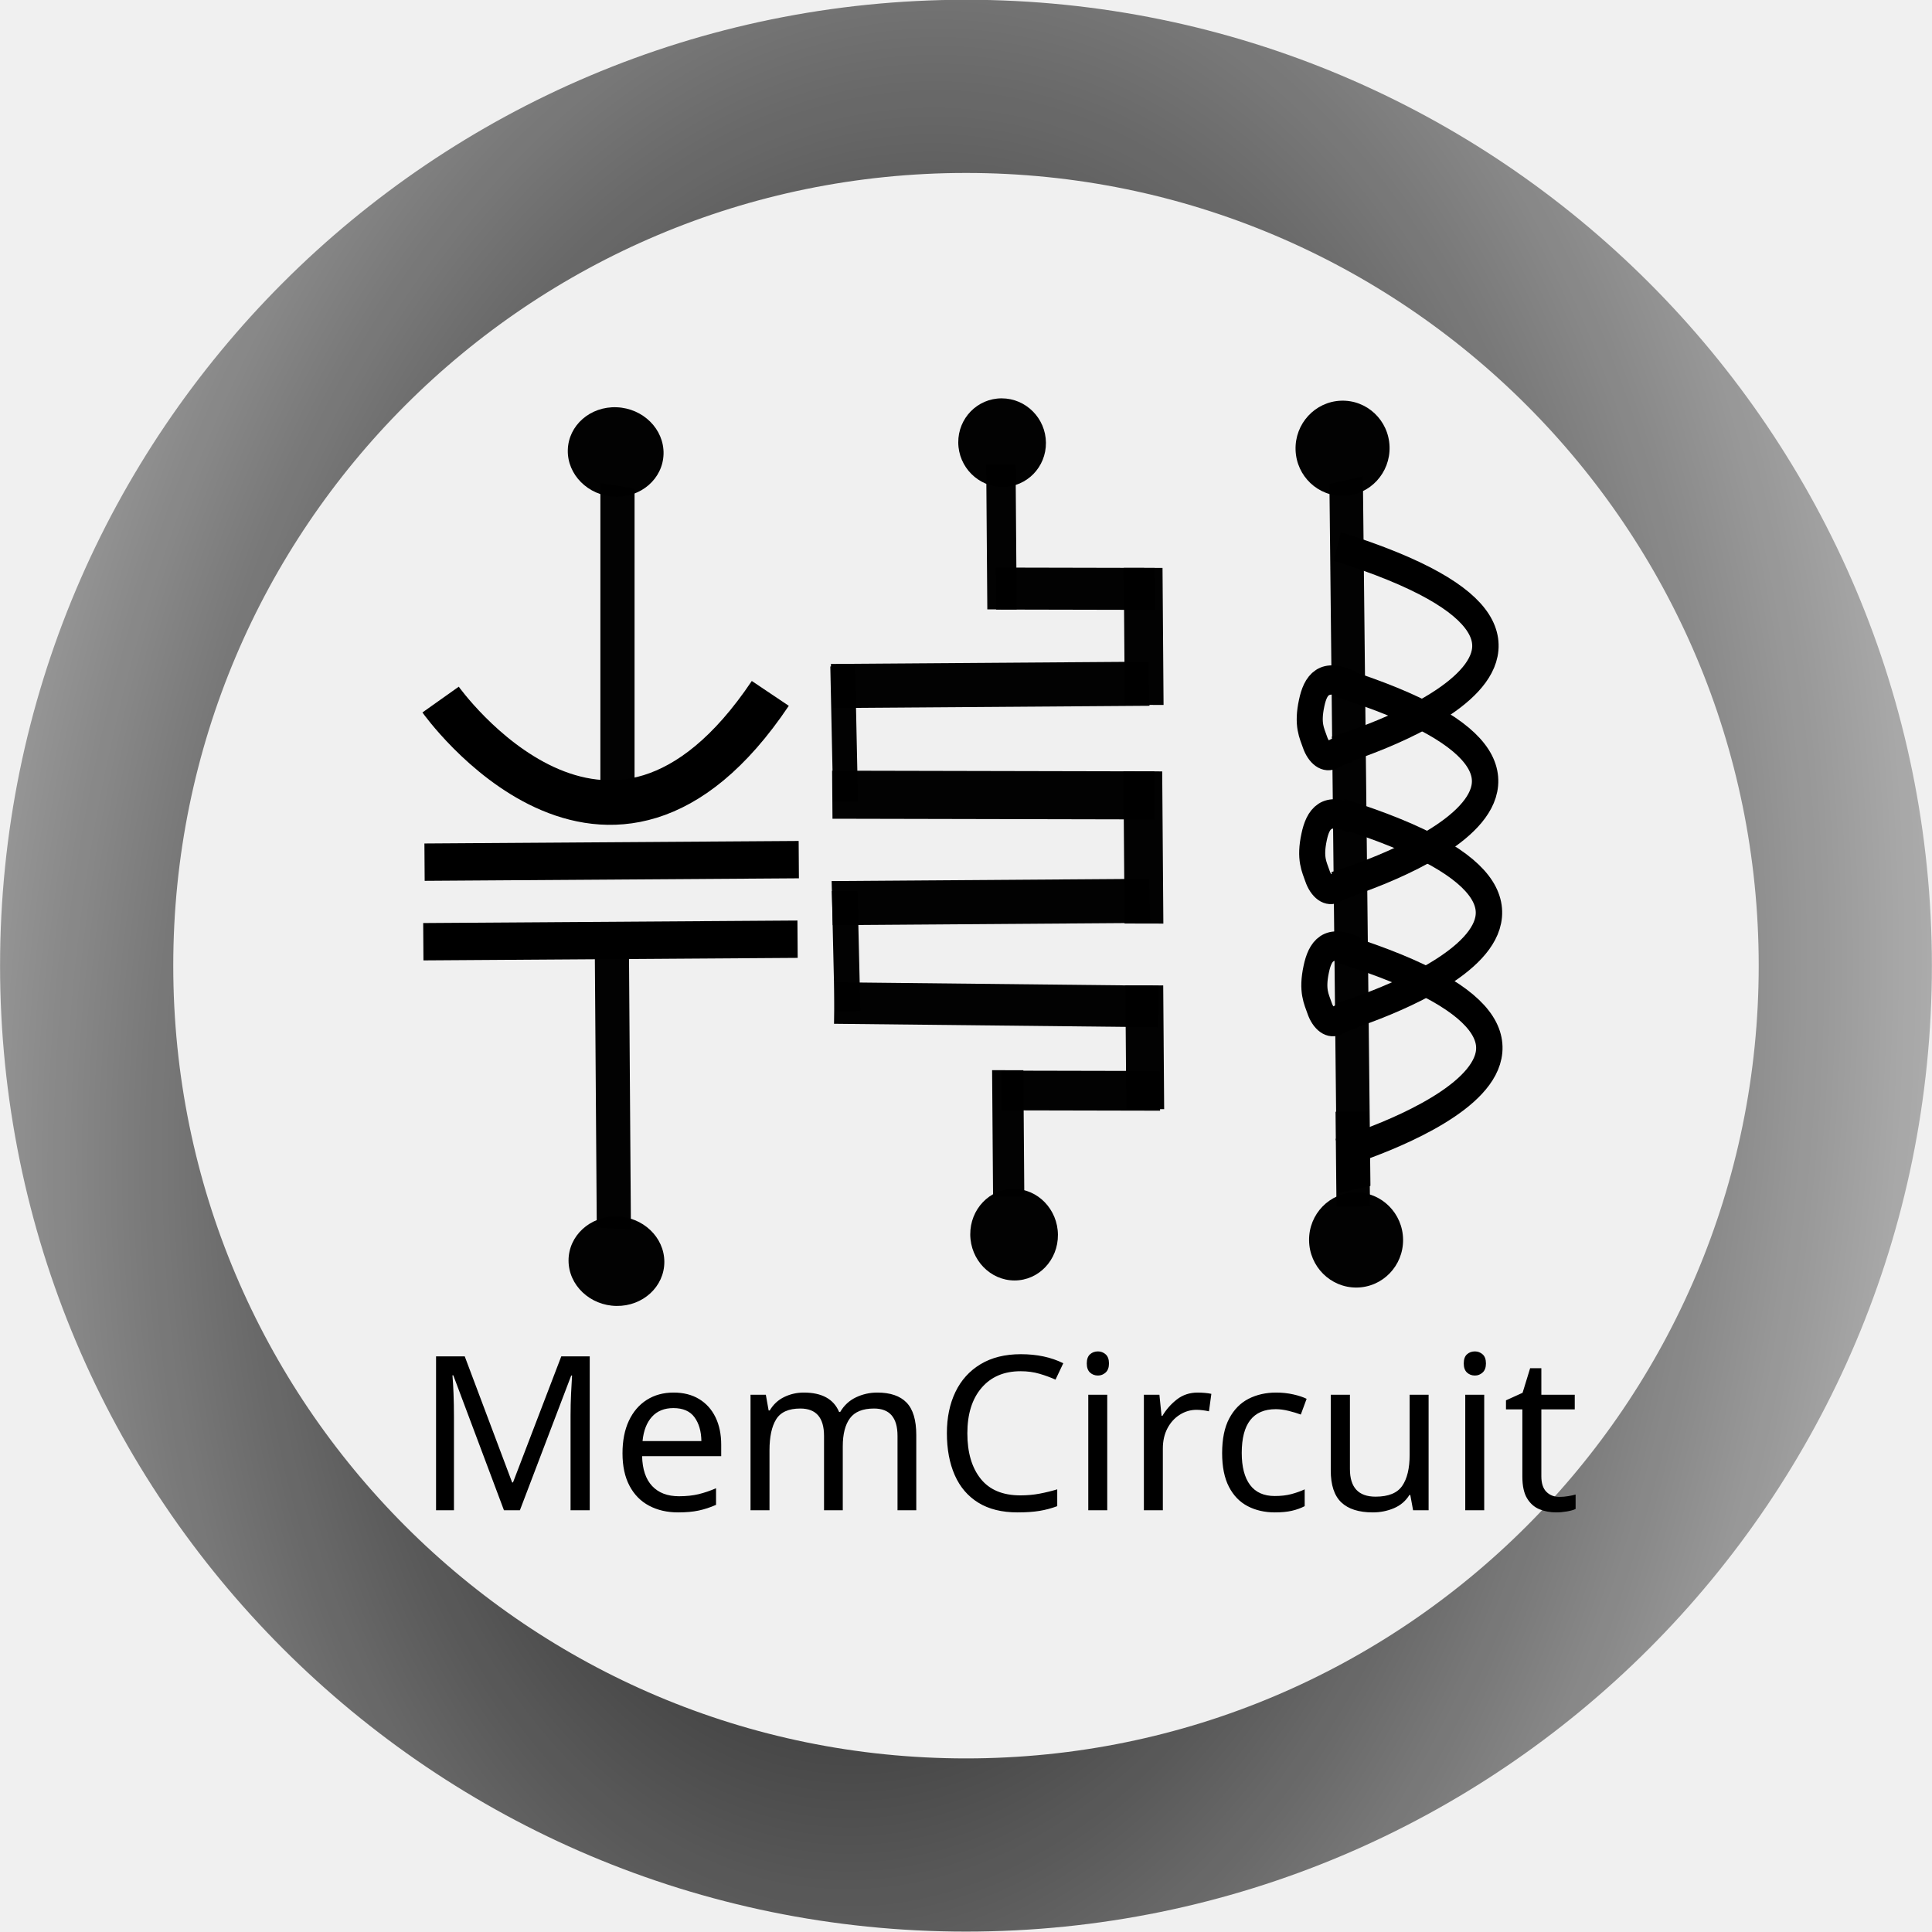
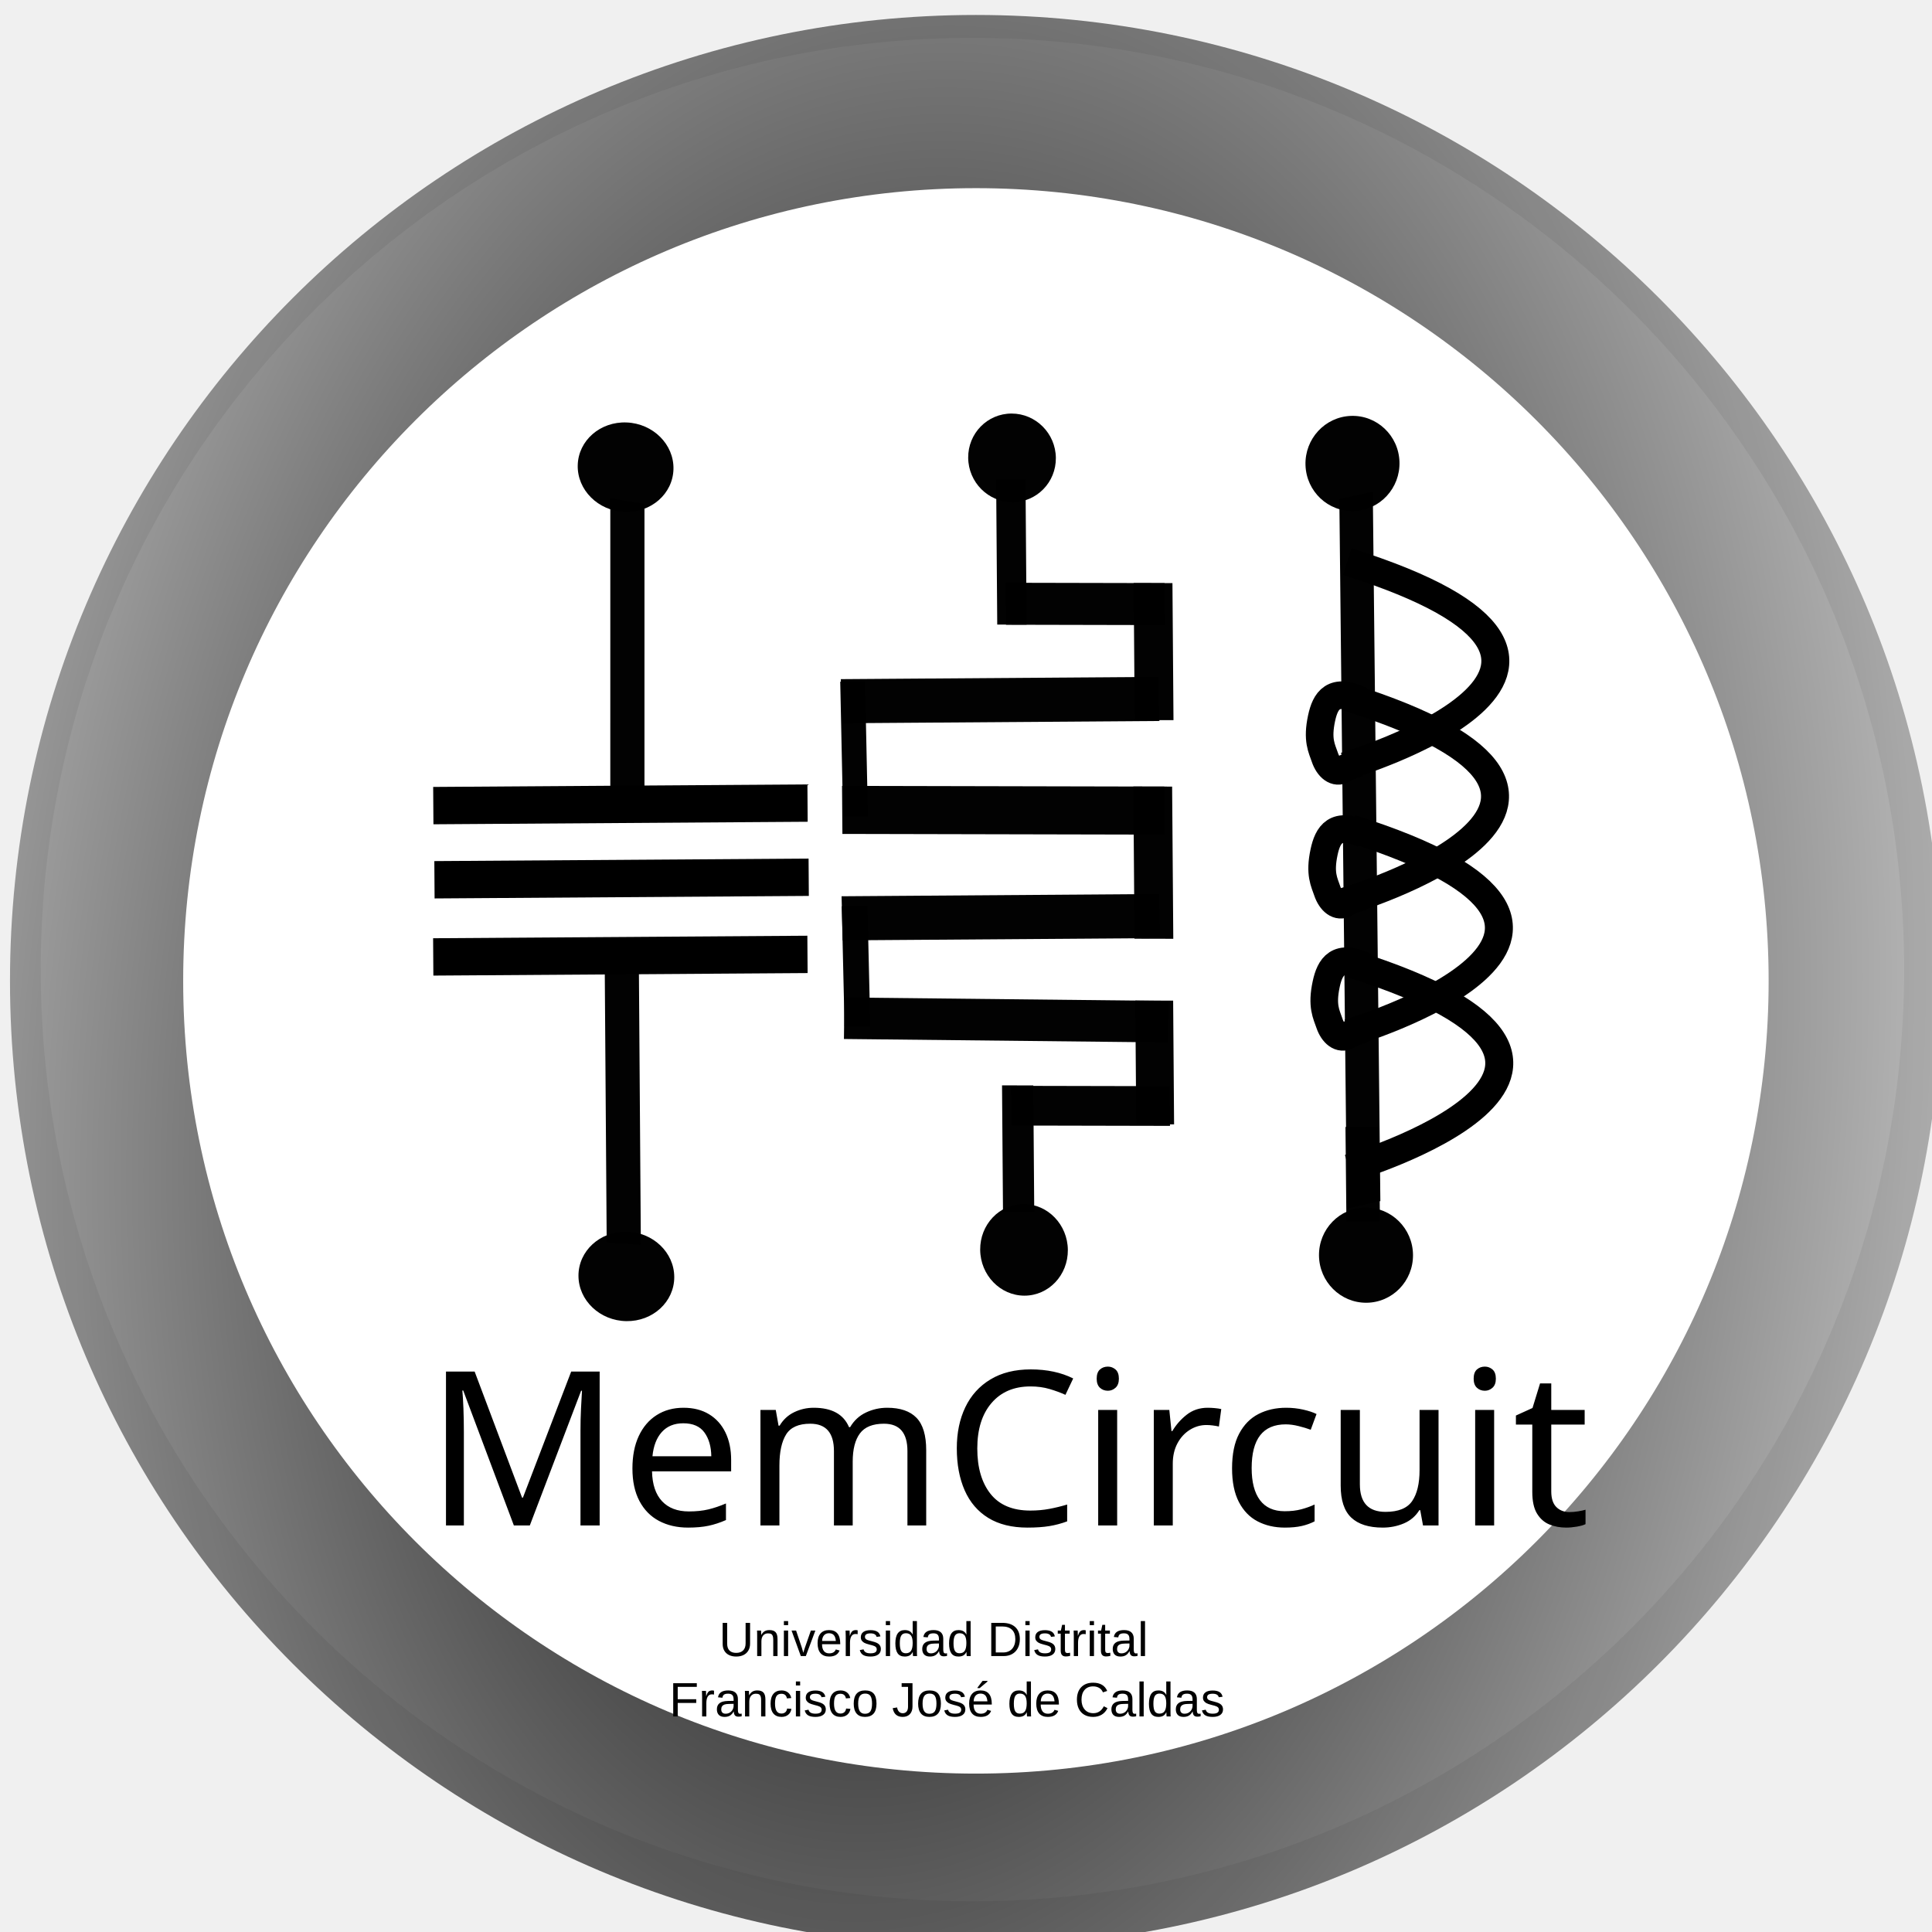
<svg xmlns="http://www.w3.org/2000/svg" xmlns:xlink="http://www.w3.org/1999/xlink" width="1600.591" height="1600.122" id="svg3126" version="1.1">
  <defs id="defs3128">
    <linearGradient id="linearGradient3862">
      <stop style="stop-color:#000000;stop-opacity:1;" offset="0" id="stop3864" />
      <stop style="stop-color:#000000;stop-opacity:0;" offset="1" id="stop3866" />
    </linearGradient>
    <radialGradient xlink:href="#linearGradient3862" id="radialGradient3872" cx="-72.062" cy="41.18" fx="-72.062" fy="41.18" r="53.401" gradientUnits="userSpaceOnUse" gradientTransform="matrix(1.500859,0.1258195,-0.1948124,2.323852,43.31478,-42.60471)" />
+     <radialGradient xlink:href="#linearGradient3862-8" id="radialGradient3872-4" cx="-72.062" cy="41.18" fx="-72.062" fy="41.18" r="53.401" gradientUnits="userSpaceOnUse" gradientTransform="matrix(1.500859,0.1258195,-0.1948124,2.323852,43.31478,-42.60471)" />
+     <linearGradient id="linearGradient3862-8">
+       <stop style="stop-color:#000000;stop-opacity:1;" offset="0" id="stop3864-1" />
+       <stop style="stop-color:#000000;stop-opacity:0;" offset="1" id="stop3866-8" />
+     </linearGradient>
+     <radialGradient r="53.401" fy="41.18" fx="-72.062" cy="41.18" cx="-72.062" gradientTransform="matrix(1.500859,0.1258195,-0.1948124,2.323852,43.31478,-42.60471)" gradientUnits="userSpaceOnUse" id="radialGradient3861" xlink:href="#linearGradient3862-8" />
+     <radialGradient xlink:href="#linearGradient3862-8" id="radialGradient3076" gradientUnits="userSpaceOnUse" gradientTransform="matrix(1.500859,0.1258195,-0.1948124,2.323852,43.31478,-42.60471)" cx="-72.062" cy="41.18" fx="-72.062" fy="41.18" r="53.401" />
  </defs>
  <g id="layer2" transform="translate(2529.717,1947.075)" />
  <g id="layer1" transform="translate(2529.717,1947.075)">
-     <g id="g3111" transform="matrix(0.7968302,0,0,0.7968302,-513.9494,-395.6249)">
-       <path transform="matrix(-0.08153085,-2.472594,2.442744,-0.08882338,-2590.852,-1095.553)" d="m 154.286,600.934 c 0,11.046 -8.954,20 -20,20 -11.046,0 -20,-8.954 -20,-20 0,-11.046 8.954,-20 20,-20 11.046,0 20,8.954 20,20 z" id="path3087-9-7-9" style="opacity:0.99;fill:#000000;fill-opacity:1;stroke:none" />
-       <g transform="matrix(0.09752685,13.49887,-13.49887,0.09752685,928.7959,-611.8413)" id="g3020">
-         <g id="g3125" transform="matrix(2.195637,1.926875,-2.149859,1.944509,-44.52945,99.97052)">
-           <path transform="matrix(0.04224699,-0.04211878,0.04627101,0.04724681,-10.99867,-18.3946)" d="m 154.286,600.934 c 0,11.046 -8.954,20 -20,20 -11.046,0 -20,-8.954 -20,-20 0,-11.046 8.954,-20 20,-20 11.046,0 20,8.954 20,20 z" id="path3087-9-7" style="opacity:0.99;fill:#000000;fill-opacity:1;stroke:none" />
-           <rect transform="matrix(-0.7081805,0.7060314,0.6996905,0.7144461,0,0)" y="18.546" x="-12.178" height="0.943" width="2.371" id="rect2985-1-5" style="opacity:0.99;fill:#000000;fill-opacity:1;stroke:none" />
-         </g>
-         <g id="g3223" transform="matrix(3.071864,-0.05472454,0.07979746,2.736963,79.12056,114.3113)">
-           <path id="path3015" d="m -44.955,13.158 c 2.94,-9.332 5.124,0.21 5.124,0.21" style="fill:none;stroke:#000000;stroke-width:0.743px;stroke-linecap:butt;stroke-linejoin:miter;stroke-opacity:1" />
-           <path id="path3015-8" d="m -41.565,13.262 c 2.94,-9.332 5.124,0.21 5.124,0.21" style="fill:none;stroke:#000000;stroke-width:0.743px;stroke-linecap:butt;stroke-linejoin:miter;stroke-opacity:1" />
-           <path id="path3015-3" d="m -38.267,13.246 c 2.94,-9.332 5.124,0.21 5.124,0.21" style="fill:none;stroke:#000000;stroke-width:0.743px;stroke-linecap:butt;stroke-linejoin:miter;stroke-opacity:1" />
-           <path id="path3015-8-1" d="m -34.877,13.331 c 2.94,-9.332 5.124,0.21 5.124,0.21" style="fill:none;stroke:#000000;stroke-width:0.743px;stroke-linecap:butt;stroke-linejoin:miter;stroke-opacity:1" />
-           <path id="path3185" d="m -41.464,12.863 c -0.356,0.78 -0.028,1.01 0.404,1.127 0.546,0.149 0.757,0.015 0.988,-0.065 0.259,-0.09 0.422,-0.297 0.318,-0.501 -0.096,-0.188 -0.149,-0.48 -0.149,-0.48" style="fill:none;stroke:#000000;stroke-width:0.733px;stroke-linecap:butt;stroke-linejoin:miter;stroke-opacity:1" />
-           <path id="path3185-0" d="m -38.108,12.888 c -0.356,0.78 -0.028,1.01 0.404,1.127 0.546,0.149 0.757,0.015 0.988,-0.065 0.259,-0.09 0.422,-0.297 0.318,-0.501 -0.096,-0.188 -0.149,-0.48 -0.149,-0.48" style="fill:none;stroke:#000000;stroke-width:0.733px;stroke-linecap:butt;stroke-linejoin:miter;stroke-opacity:1" />
-           <path id="path3185-0-8" d="m -34.795,12.921 c -0.356,0.78 -0.028,1.01 0.404,1.127 0.546,0.149 0.757,0.015 0.988,-0.065 0.259,-0.09 0.422,-0.297 0.318,-0.501 -0.096,-0.188 -0.149,-0.48 -0.149,-0.48" style="fill:none;stroke:#000000;stroke-width:0.733px;stroke-linecap:butt;stroke-linejoin:miter;stroke-opacity:1" />
-         </g>
-         <rect style="opacity:0.99;fill:#000000;fill-opacity:1;stroke:none" id="rect2985-1-5-2" width="54.648" height="2.641" x="-96.207" y="-156.647" transform="matrix(0.9999941,-0.00342964,-0.2136002,-0.9769212,0,0)" />
-       </g>
-       <g id="g3058" transform="matrix(0.09752685,13.49887,-13.49887,0.09752685,547.7939,-621.4513)">
-         <rect style="opacity:0.99;fill:#000000;fill-opacity:1;stroke:none" id="rect2985-5" width="11.167" height="2.262" x="-62.104" y="149.287" transform="matrix(0.9999999,-3.7978979e-4,-0.0093793,0.999956,0,0)" />
-         <rect style="opacity:0.99;fill:#000000;fill-opacity:1;stroke:none" id="rect2987-6" width="3.234" height="12.227" x="-54.16" y="138.637" transform="matrix(0.9999999,-3.7978979e-4,-0.0093793,0.999956,0,0)" />
-         <rect style="opacity:0.99;fill:#000000;fill-opacity:1;stroke:none" id="rect2989" width="10.554" height="2.987" x="-54.16" y="138.03" transform="matrix(0.9999999,-3.7978979e-4,-0.0093793,0.999956,0,0)" />
-         <rect style="opacity:0.99;fill:#000000;fill-opacity:1;stroke:none" id="rect2985-3" width="10.401" height="1.912" x="38.153" y="161.1" transform="matrix(-0.9999036,0.01388403,0.00306018,0.9999953,0,0)" />
-         <rect style="opacity:0.99;fill:#000000;fill-opacity:1;stroke:none" id="rect2987-1-2" width="3.397" height="24.451" x="44.835" y="138.294" transform="matrix(-0.9998285,0.018519,-1.1955767e-4,1,0,0)" />
-         <rect style="opacity:0.99;fill:#000000;fill-opacity:1;stroke:none" id="rect2987-5-5" width="3.701" height="24.817" x="-38.488" y="138.78" transform="matrix(0.9999999,-3.7978979e-4,-0.0093793,0.999956,0,0)" />
-         <rect style="opacity:0.99;fill:#000000;fill-opacity:1;stroke:none" id="rect2989-4" width="11.722" height="2.987" x="-38.488" y="138.174" transform="matrix(0.9999999,-3.7978979e-4,-0.0093793,0.999956,0,0)" />
-         <rect style="opacity:0.99;fill:#000000;fill-opacity:1;stroke:none" id="rect2985-3-3" width="9.25" height="1.98" x="21.714" y="161.214" transform="matrix(-0.9998704,0.01610222,0.00130456,0.9999991,0,0)" />
-         <rect style="opacity:0.99;fill:#000000;fill-opacity:1;stroke:none" id="rect2987-1-7-0" width="3.397" height="24.451" x="28.11" y="138.669" transform="matrix(-0.9998285,0.018519,-1.1955767e-4,1,0,0)" />
-         <rect style="opacity:0.99;fill:#000000;fill-opacity:1;stroke:none" id="rect2985-1-7" width="9.743" height="2.407" x="5.704" y="149.043" transform="matrix(-0.9999999,3.7978979e-4,-0.0093793,0.999956,0,0)" />
-         <rect style="opacity:0.99;fill:#000000;fill-opacity:1;stroke:none" id="rect2987-17-8" width="3.057" height="12.227" x="12.355" y="138.537" transform="matrix(-0.9999999,3.7978979e-4,-0.0093793,0.999956,0,0)" />
-         <rect style="opacity:0.99;fill:#000000;fill-opacity:1;stroke:none" id="rect2989-0" width="9.531" height="2.915" x="12.472" y="138.221" transform="matrix(-0.9999999,3.7978979e-4,-0.0093793,0.999956,0,0)" />
-         <rect style="opacity:0.99;fill:#000000;fill-opacity:1;stroke:none" id="rect2987-1-7-8-6" width="3.198" height="24.961" x="-20.791" y="139.003" transform="matrix(0.999814,0.01928813,-0.01792015,0.9998394,0,0)" />
-         <path style="opacity:0.99;fill:#000000;fill-opacity:1;stroke:none" id="path3087-9-4" d="m 154.286,600.934 c 0,11.046 -8.954,20 -20,20 -11.046,0 -20,-8.954 -20,-20 0,-11.046 8.954,-20 20,-20 11.046,0 20,8.954 20,20 z" transform="matrix(0.1763998,-3.1877398e-4,-0.00138651,0.1688074,-27.04175,48.44786)" />
-         <path style="opacity:0.99;fill:#000000;fill-opacity:1;stroke:none" id="path3087-9-5-0" d="m 154.286,600.934 c 0,11.046 -8.954,20 -20,20 -11.046,0 -20,-8.954 -20,-20 0,-11.046 8.954,-20 20,-20 11.046,0 20,8.954 20,20 z" transform="matrix(0.1706691,-3.3757924e-4,-0.00137011,0.1688075,-87.28574,48.93329)" />
-       </g>
-       <path transform="matrix(0.05538986,-2.324892,2.488647,0.100853,-3392.567,-1225.505)" d="m 154.286,600.934 c 0,11.046 -8.954,20 -20,20 -11.046,0 -20,-8.954 -20,-20 0,-11.046 8.954,-20 20,-20 11.046,0 20,8.954 20,20 z" id="path3087-9-7-2-2" style="opacity:0.99;fill:#000000;fill-opacity:1;stroke:none" />
-       <rect transform="matrix(-4.3821206e-5,1,0.9872422,0.159226,0,0)" y="-1930.181" x="-1137.425" height="35.983" width="311.001" id="rect2985-1-5-8-6" style="opacity:0.99;fill:#000000;fill-opacity:1;stroke:none" />
-       <path transform="matrix(0.00266499,2.325932,-2.489977,-0.03423089,-392.8655,-927.5288)" d="m 154.286,600.934 c 0,11.046 -8.954,20 -20,20 -11.046,0 -20,-8.954 -20,-20 0,-11.046 8.954,-20 20,-20 11.046,0 20,8.954 20,20 z" id="path3087-9-7-9-5-7" style="opacity:0.99;fill:#000000;fill-opacity:1;stroke:none" />
-       <rect transform="matrix(-0.00711769,-0.9999747,-0.9979577,-0.06387777,0,0)" y="1873.666" x="548.848" height="35.59" width="283.525" id="rect2985-1-5-2-3-9" style="opacity:0.99;fill:#000000;fill-opacity:1;stroke:none" />
-       <path id="path3091-03" d="m -1700.51,-970.545 c -389.1,2.619 -389.1,2.619 -389.1,2.619" style="fill:none;stroke:#000000;stroke-width:38.829px;stroke-linecap:butt;stroke-linejoin:miter;stroke-opacity:1" />
-       <path id="path3093-5" d="m -1728.852,-1226.109 c -168.914,251.571 -342.798,6.433 -342.798,6.433" style="fill:none;stroke:#000000;stroke-width:46.331px;stroke-linecap:butt;stroke-linejoin:miter;stroke-opacity:1" />
-       <path id="path3091-0" d="m -1699.238,-1053.267 c -389.1,2.619 -389.1,2.619 -389.1,2.619" style="fill:none;stroke:#000000;stroke-width:38.829px;stroke-linecap:butt;stroke-linejoin:miter;stroke-opacity:1" />
-       <text id="text2985" y="-376.82" x="-2098.103" style="font-size:224.095px;font-style:italic;font-variant:normal;font-stretch:normal;line-height:125%;letter-spacing:0px;word-spacing:0px;fill:#000000;fill-opacity:1;stroke:none;font-family:URW Gothic L;-inkscape-font-specification:Sans Italic" xml:space="preserve">
-         <tspan style="font-style:normal;font-variant:normal;font-weight:normal;font-stretch:normal;font-family:WenQuanYi Micro Hei;-inkscape-font-specification:WenQuanYi Micro Hei" y="-376.82" x="-2098.103" id="tspan2987">MemCircuit</tspan>
-       </text>
-       <path transform="matrix(18.80582,0,0,18.80582,-237.1856,-1659.063)" d="m -19.887,38.076 c 0,26.849 -21.765,48.614 -48.614,48.614 -26.849,0 -48.614,-21.765 -48.614,-48.614 0,-26.849 21.765,-48.614 48.614,-48.614 26.849,0 48.614,21.765 48.614,48.614 z" id="path3084" style="fill:none;stroke:url(#radialGradient3872);stroke-width:9.575;stroke-linecap:butt;stroke-linejoin:round;stroke-miterlimit:4;stroke-opacity:1;stroke-dasharray:none;stroke-dashoffset:3.9" />
-     </g>
+     <path style="color:#000000;fill:#ffffff;fill-opacity:1;fill-rule:nonzero;stroke:none;stroke-width:2.8;stroke-linecap:round;stroke-linejoin:round;stroke-miterlimit:4;stroke-opacity:1;stroke-dasharray:none;stroke-dashoffset:0;marker:none;visibility:visible;display:inline;overflow:visible;enable-background:accumulate" id="path3804" d="m 412.5,1553.247 c 0,426.295 -345.58,771.875 -771.875,771.875 -426.295,0 -771.875,-345.58 -771.875,-771.875 0,-426.295 345.58,-771.875 771.875,-771.875 426.295,0 771.875,345.58 771.875,771.875 z" transform="translate(-1364.717,-2697.075)" />
+     <path style="opacity:0.99;fill:#000000;fill-opacity:1;stroke:none" id="path3087-9-7-9" d="m 154.286,600.934 c 0,11.046 -8.954,20 -20,20 -11.046,0 -20,-8.954 -20,-20 0,-11.046 8.954,-20 20,-20 11.046,0 20,8.954 20,20 z" transform="matrix(-0.06496624,-1.970237,1.946452,-0.07077715,-2570.2,-1256.003)" />
+     <path style="opacity:0.99;fill:#000000;fill-opacity:1;stroke:none" id="path3087-9-7" d="m 154.286,600.934 c 0,11.046 -8.954,20 -20,20 -11.046,0 -20,-8.954 -20,-20 0,-11.046 8.954,-20 20,-20 11.046,0 20,8.954 20,20 z" transform="matrix(0.01957728,1.971683,-1.947215,0.01428719,-230.5194,-1180.585)" />
+     <rect style="opacity:0.99;fill:#000000;fill-opacity:1;stroke:none" id="rect2985-1-5" width="78.358" height="27.762" x="945.415" y="1377.148" transform="matrix(-0.00992877,-0.9999507,-0.9999731,0.00733709,0,0)" />
+     <path style="fill:none;stroke:#000000;stroke-width:23.182px;stroke-linecap:butt;stroke-linejoin:miter;stroke-opacity:1" d="m -1413.536,-1481.765 c 277.094,87.132 -1.933,169.501 -1.933,169.501" id="path3015" />
+     <path style="fill:none;stroke:#000000;stroke-width:23.182px;stroke-linecap:butt;stroke-linejoin:miter;stroke-opacity:1" d="m -1413.793,-1369.647 c 277.094,87.132 -1.933,169.501 -1.933,169.501" id="path3015-8" />
+     <path style="fill:none;stroke:#000000;stroke-width:23.182px;stroke-linecap:butt;stroke-linejoin:miter;stroke-opacity:1" d="m -1410.584,-1260.709 c 277.094,87.132 -1.933,169.501 -1.933,169.501" id="path3015-3" />
+     <path style="fill:none;stroke:#000000;stroke-width:23.182px;stroke-linecap:butt;stroke-linejoin:miter;stroke-opacity:1" d="m -1410.277,-1148.611 c 277.094,87.132 -1.933,169.501 -1.933,169.501" id="path3015-8-1" />
+     <path style="fill:none;stroke:#000000;stroke-width:22.876px;stroke-linecap:butt;stroke-linejoin:miter;stroke-opacity:1" d="m -1401.972,-1366.719 c -23.249,-10.916 -29.745,0.161 -32.845,14.557 -3.921,18.212 0.171,25.027 2.719,32.558 2.866,8.473 9.089,13.633 15.008,9.957 5.439,-3.378 14.007,-5.427 14.007,-5.427" id="path3185" />
+     <path style="fill:none;stroke:#000000;stroke-width:22.876px;stroke-linecap:butt;stroke-linejoin:miter;stroke-opacity:1" d="m -1399.908,-1255.821 c -23.249,-10.916 -29.745,0.161 -32.845,14.557 -3.921,18.212 0.171,25.027 2.718,32.558 2.866,8.473 9.089,13.633 15.008,9.957 5.439,-3.378 14.007,-5.427 14.007,-5.427" id="path3185-0" />
+     <path style="fill:none;stroke:#000000;stroke-width:22.876px;stroke-linecap:butt;stroke-linejoin:miter;stroke-opacity:1" d="m -1398.157,-1146.348 c -23.249,-10.916 -29.745,0.161 -32.845,14.557 -3.921,18.212 0.171,25.027 2.719,32.558 2.866,8.473 9.089,13.633 15.008,9.957 5.439,-3.378 14.007,-5.427 14.007,-5.427" id="path3185-0-8" />
+     <rect style="opacity:0.99;fill:#000000;fill-opacity:1;stroke:none" id="rect2985-1-5-2" width="587.824" height="28.413" x="-1850.485" y="-1435.792" transform="matrix(0.01065414,0.9999432,0.9753525,-0.2206526,0,0)" />
+     <rect style="opacity:0.99;fill:#000000;fill-opacity:1;stroke:none" id="rect2985-5" width="120.121" height="24.328" x="-1546.143" y="1668.375" transform="matrix(0.00760441,0.9999711,-0.9999977,-0.00215474,0,0)" />
+     <rect style="opacity:0.99;fill:#000000;fill-opacity:1;stroke:none" id="rect2987-6" width="34.782" height="131.519" x="-1460.687" y="1553.811" transform="matrix(0.00760441,0.9999711,-0.9999977,-0.00215474,0,0)" />
+     <rect style="opacity:0.99;fill:#000000;fill-opacity:1;stroke:none" id="rect2989" width="113.527" height="32.133" x="-1460.687" y="1547.284" transform="matrix(0.00760441,0.9999711,-0.9999977,-0.00215474,0,0)" />
+     <rect style="opacity:0.99;fill:#000000;fill-opacity:1;stroke:none" id="rect2985-3" width="111.881" height="20.569" x="1289.337" y="1783.567" transform="matrix(-0.0211076,-0.9997772,-0.9999471,0.0102847,0,0)" />
+     <rect style="opacity:0.99;fill:#000000;fill-opacity:1;stroke:none" id="rect2987-1-2" width="36.545" height="263.004" x="1361.116" y="1534.181" transform="matrix(-0.02574191,-0.9996686,-0.9999748,0.00710508,0,0)" />
+     <rect style="opacity:0.99;fill:#000000;fill-opacity:1;stroke:none" id="rect2987-5-5" width="39.807" height="266.941" x="-1292.111" y="1555.356" transform="matrix(0.00760441,0.9999711,-0.9999977,-0.00215474,0,0)" />
+     <rect style="opacity:0.99;fill:#000000;fill-opacity:1;stroke:none" id="rect2989-4" width="126.091" height="32.133" x="-1292.111" y="1548.83" transform="matrix(0.00760441,0.9999711,-0.9999977,-0.00215474,0,0)" />
+     <rect style="opacity:0.99;fill:#000000;fill-opacity:1;stroke:none" id="rect2985-3-3" width="99.494" height="21.296" x="1112.444" y="1782.85" transform="matrix(-0.02332549,-0.9997279,-0.9999636,0.00852915,0,0)" />
+     <rect style="opacity:0.99;fill:#000000;fill-opacity:1;stroke:none" id="rect2987-1-7-0" width="36.545" height="263.004" x="1181.21" y="1538.209" transform="matrix(-0.02574191,-0.9996686,-0.9999748,0.00710508,0,0)" />
+     <rect style="opacity:0.99;fill:#000000;fill-opacity:1;stroke:none" id="rect2985-1-7" width="104.801" height="25.889" x="939.474" y="1665.744" transform="matrix(-0.00760441,-0.9999711,-0.9999977,-0.00215474,0,0)" />
+     <rect style="opacity:0.99;fill:#000000;fill-opacity:1;stroke:none" id="rect2987-17-8" width="32.884" height="131.519" x="1011.011" y="1552.74" transform="matrix(-0.00760441,-0.9999711,-0.9999977,-0.00215474,0,0)" />
+     <rect style="opacity:0.99;fill:#000000;fill-opacity:1;stroke:none" id="rect2989-0" width="102.522" height="31.352" x="1012.268" y="1549.336" transform="matrix(-0.00760441,-0.9999711,-0.9999977,-0.00215474,0,0)" />
+     <rect style="opacity:0.99;fill:#000000;fill-opacity:1;stroke:none" id="rect2987-1-7-8-6" width="34.403" height="268.498" x="-1101.071" y="1575.022" transform="matrix(-0.01206434,0.9999272,-0.9999428,-0.01069621,0,0)" />
+     <path style="opacity:0.99;fill:#000000;fill-opacity:1;stroke:none" id="path3087-9-4" d="m 154.286,600.934 c 0,11.046 -8.954,20 -20,20 -11.046,0 -20,-8.954 -20,-20 0,-11.046 8.954,-20 20,-20 11.046,0 20,8.954 20,20 z" transform="matrix(0.01713727,1.897385,-1.815851,-0.0017953,-592.4529,-1165.329)" />
+     <path style="opacity:0.99;fill:#000000;fill-opacity:1;stroke:none" id="path3087-9-5-0" d="m 154.286,600.934 c 0,11.046 -8.954,20 -20,20 -11.046,0 -20,-8.954 -20,-20 0,-11.046 8.954,-20 20,-20 11.046,0 20,8.954 20,20 z" transform="matrix(0.0168942,1.835743,-1.815851,-0.0016189,-602.3559,-1813.294)" />
+     <path style="opacity:0.99;fill:#000000;fill-opacity:1;stroke:none" id="path3087-9-7-2-2" d="m 154.286,600.934 c 0,11.046 -8.954,20 -20,20 -11.046,0 -20,-8.954 -20,-20 0,-11.046 8.954,-20 20,-20 11.046,0 20,8.954 20,20 z" transform="matrix(0.04413631,-1.852544,1.98303,0.08036275,-3209.03,-1359.553)" />
+     <rect style="opacity:0.99;fill:#000000;fill-opacity:1;stroke:none" id="rect2985-1-5-8-6" width="247.815" height="28.672" x="-1207.8" y="-2050.306" transform="matrix(-4.3821206e-5,1,0.9872422,0.159226,0,0)" />
+     <path style="opacity:0.99;fill:#000000;fill-opacity:1;stroke:none" id="path3087-9-7-9-5-7" d="m 154.286,600.934 c 0,11.046 -8.954,20 -20,20 -11.046,0 -20,-8.954 -20,-20 0,-11.046 8.954,-20 20,-20 11.046,0 20,8.954 20,20 z" transform="matrix(0.00212354,1.853373,-1.984089,-0.02727621,-818.7773,-1122.116)" />
+     <rect style="opacity:0.99;fill:#000000;fill-opacity:1;stroke:none" id="rect2985-1-5-2-3-9" width="225.921" height="28.359" x="788.169" y="1997.257" transform="matrix(-0.00711769,-0.9999747,-0.9979577,-0.06387777,0,0)" />
+     <path style="fill:none;stroke:#000000;stroke-width:30.94px;stroke-linecap:butt;stroke-linejoin:miter;stroke-opacity:1" d="m -1860.748,-1156.393 c -310.046,2.087 -310.046,2.087 -310.046,2.087" id="path3091-03" />
+     <path style="fill:none;stroke:#000000;stroke-width:30.94px;stroke-linecap:butt;stroke-linejoin:miter;stroke-opacity:1" d="m -1859.735,-1220.308 c -310.046,2.087 -310.046,2.087 -310.046,2.087" id="path3091-0" />
+     <text xml:space="preserve" style="font-size:178.566px;font-style:italic;font-variant:normal;font-stretch:normal;line-height:125%;letter-spacing:0px;word-spacing:0px;fill:#000000;fill-opacity:1;stroke:none;font-family:URW Gothic L;-inkscape-font-specification:Sans Italic" x="-2177.562" y="-683.295" id="text2985">
+       <tspan id="tspan2987" x="-2177.562" y="-683.295" style="font-style:normal;font-variant:normal;font-weight:normal;font-stretch:normal;font-family:WenQuanYi Micro Hei;-inkscape-font-specification:WenQuanYi Micro Hei">MemCircuit</tspan>
+     </text>
+     <path style="fill:none;stroke:url(#radialGradient3076);stroke-width:9.575;stroke-linecap:butt;stroke-linejoin:round;stroke-miterlimit:4;stroke-opacity:1;stroke-dasharray:none;stroke-dashoffset:3.9" id="path3084" d="m -19.887,38.076 c 0,26.849 -21.765,48.614 -48.614,48.614 -26.849,0 -48.614,-21.765 -48.614,-48.614 0,-26.849 21.765,-48.614 48.614,-48.614 26.849,0 48.614,21.765 48.614,48.614 z" transform="matrix(14.98505,0,0,14.98505,-694.7268,-1705.025)" />
+     <path style="fill:none;stroke:#000000;stroke-width:30.94px;stroke-linecap:butt;stroke-linejoin:miter;stroke-opacity:1" d="m -1860.694,-1281.746 c -310.046,2.087 -310.046,2.087 -310.046,2.087" id="path3091-0-3" />
+     <text xml:space="preserve" style="font-size:40px;font-style:normal;font-variant:normal;font-weight:normal;font-stretch:normal;line-height:125%;letter-spacing:0px;word-spacing:0px;fill:#000000;fill-opacity:1;stroke:none;font-family:Liberation Sans;-inkscape-font-specification:Liberation Sans" x="-1717.373" y="-575.078" id="text3030">
+       <tspan id="tspan3032" x="-1717.373" y="-575.078" style="text-align:center;text-anchor:middle">Universidad Distrital</tspan>
+       <tspan x="-1717.373" y="-525.078" id="tspan3034" style="text-align:center;text-anchor:middle">Francisco José de Caldas</tspan>
+     </text>
  </g>
</svg>
